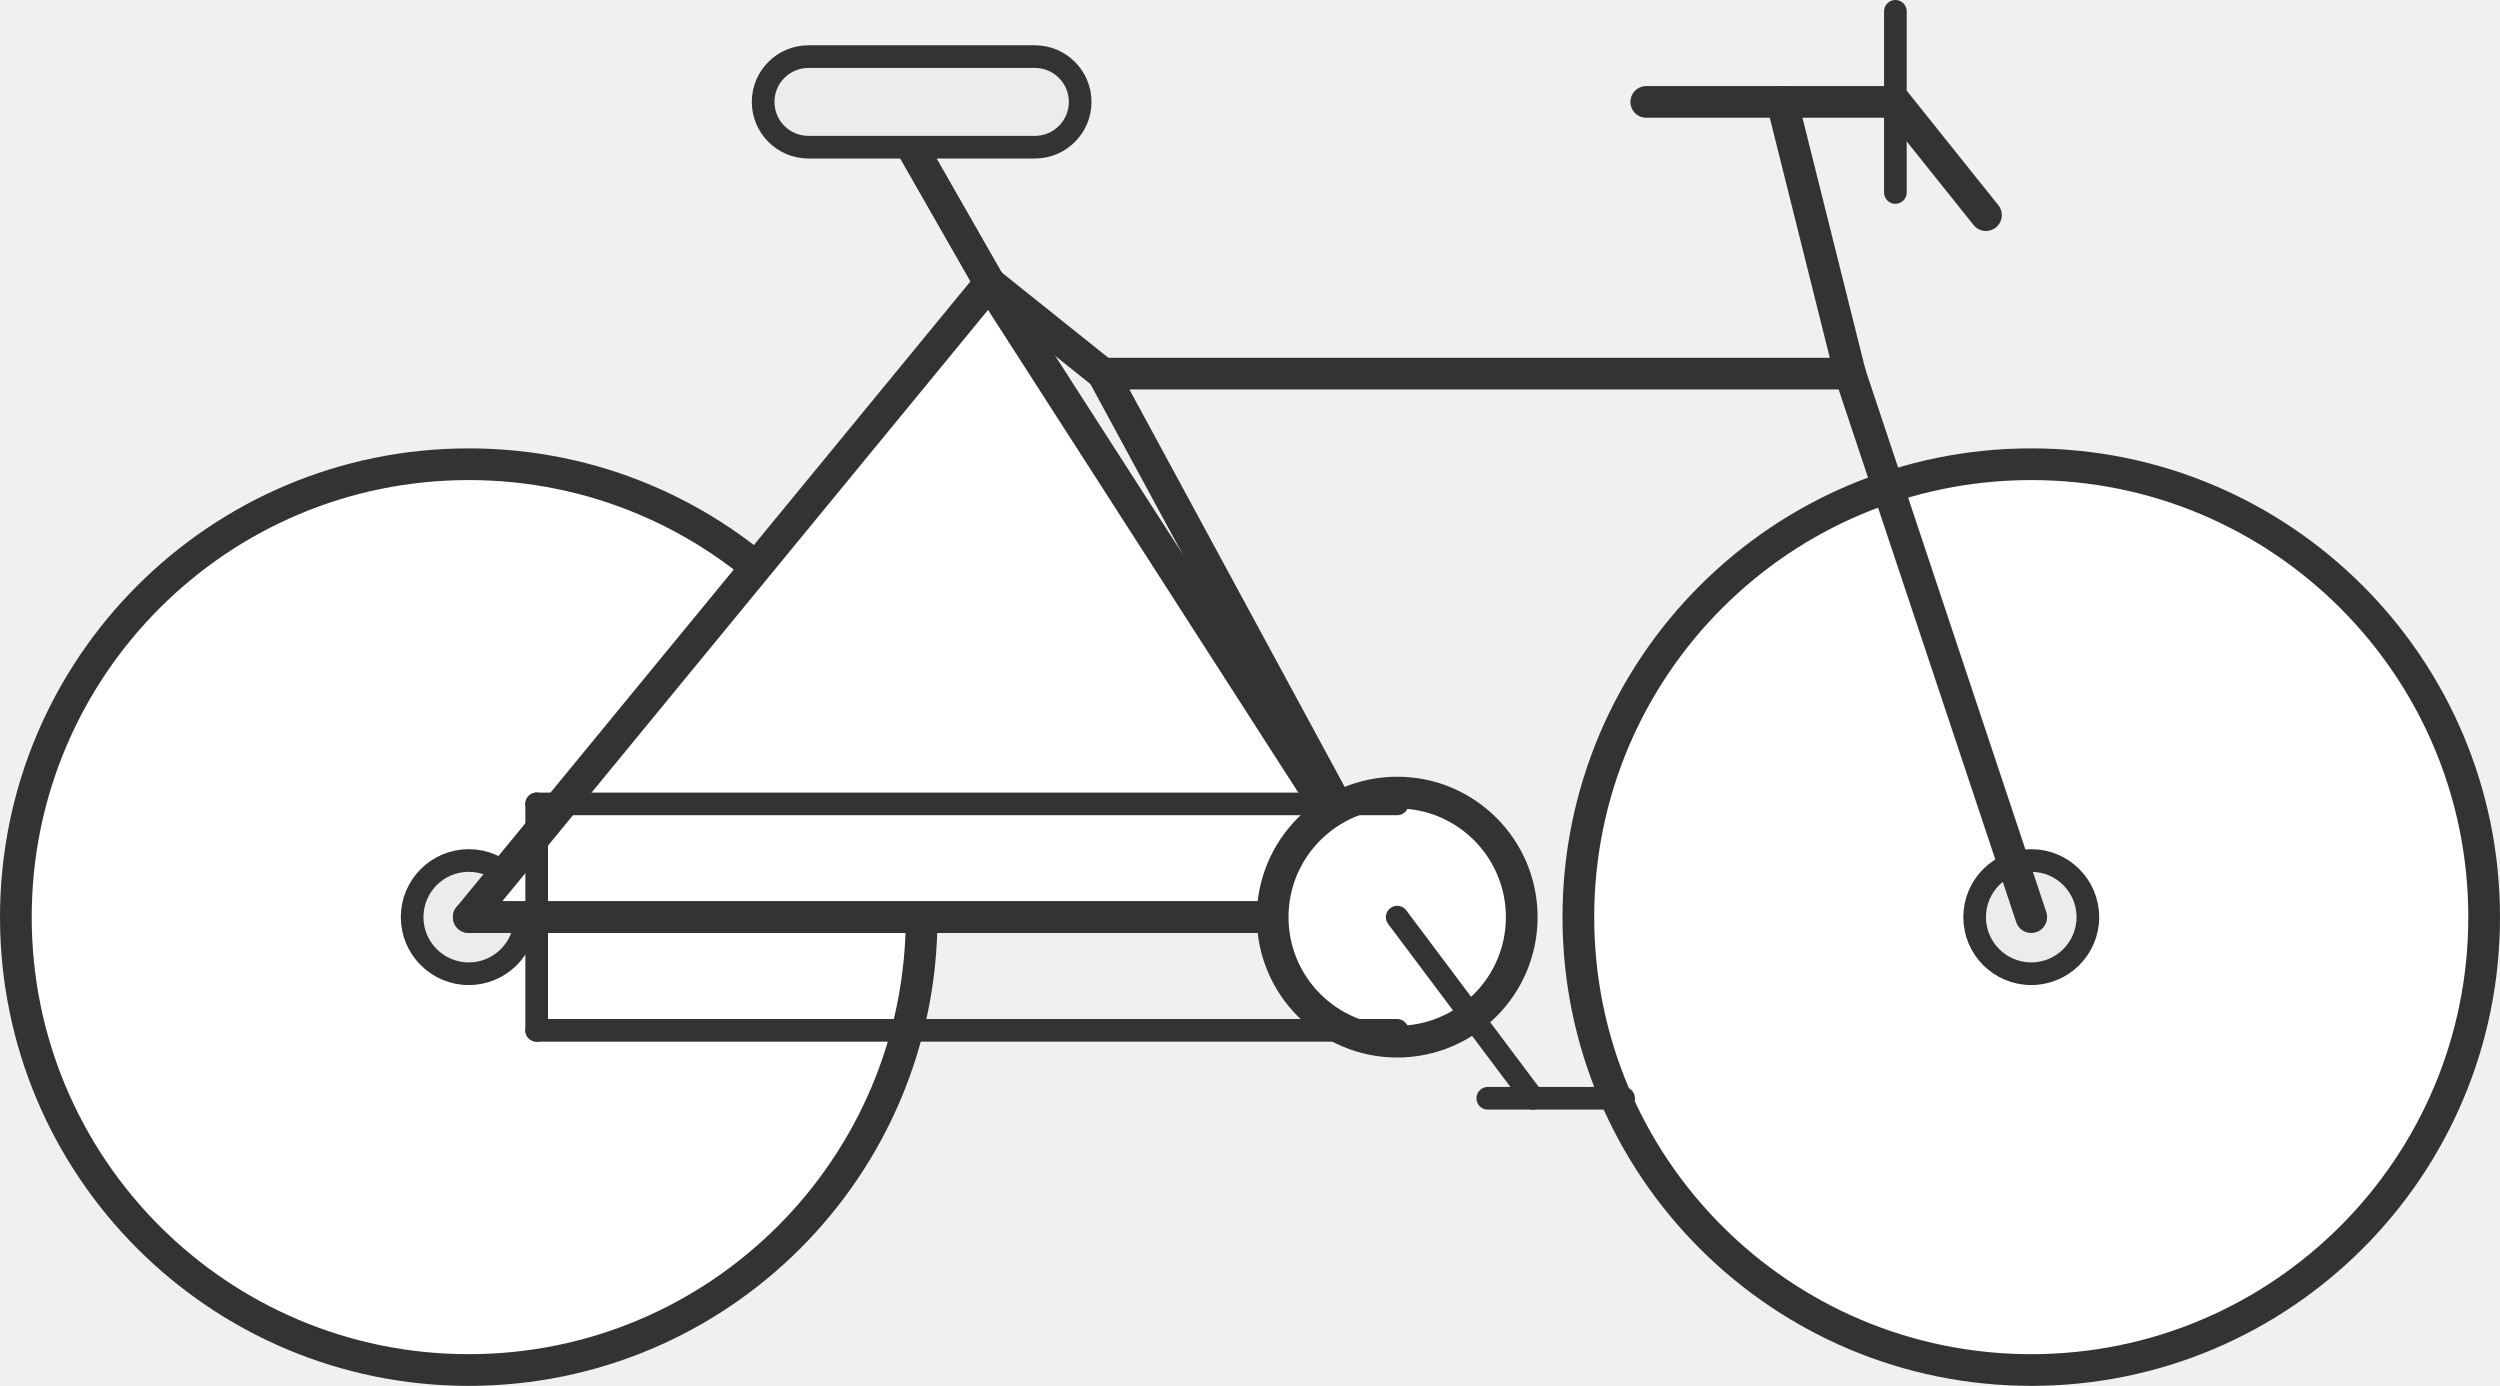
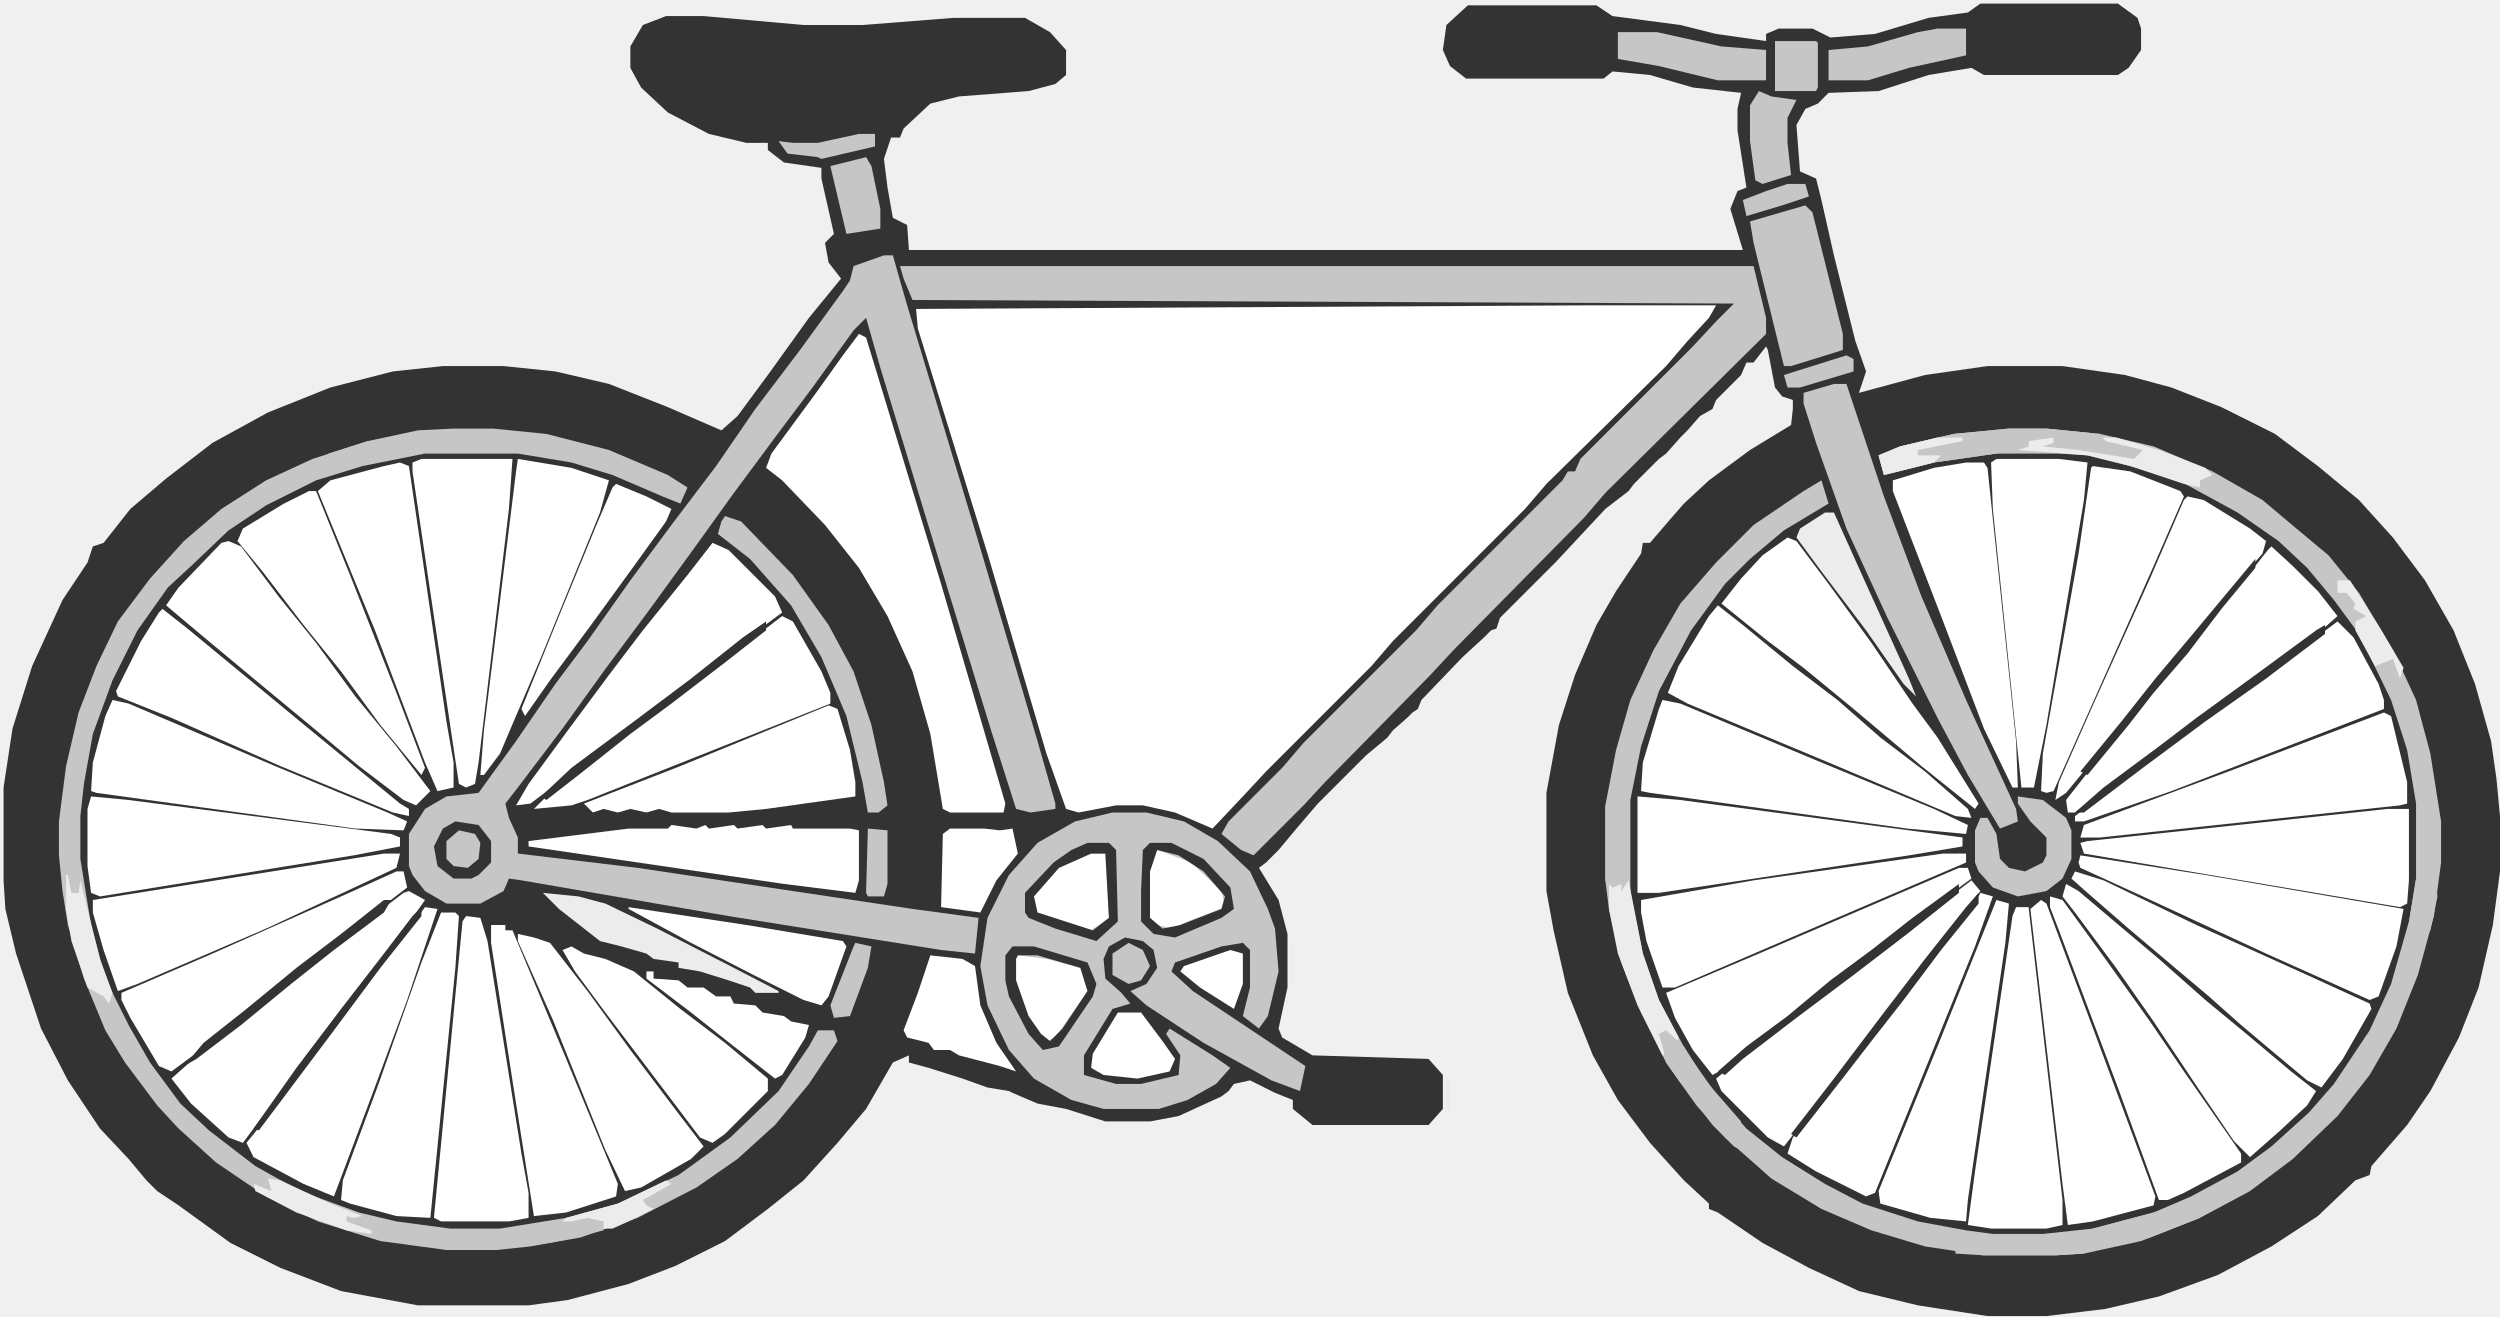
- <svg xmlns="http://www.w3.org/2000/svg" viewBox="0 0 110.4 61.2">
-   <g transform="translate(0 0)">
-     <g transform="translate(0 0)">
-       <g transform="translate(-4.3 -7.5)">
-         <circle cx="25" cy="48" r="20" fill="#ffffff" stroke="#333333" stroke-width="1.4" stroke-linejoin="round" stroke-linecap="round" />
-         <circle cx="94" cy="48" r="20" fill="#ffffff" stroke="#333333" stroke-width="1.4" stroke-linejoin="round" stroke-linecap="round" />
-         <circle cx="25" cy="48" r="2.5" fill="#ececec" stroke="#333333" stroke-width="1" stroke-linejoin="round" stroke-linecap="round" />
-         <circle cx="94" cy="48" r="2.5" fill="#ececec" stroke="#333333" stroke-width="1" stroke-linejoin="round" stroke-linecap="round" />
-         <polygon points="25,48 48,20 66,48" fill="#ffffff" stroke="#333333" stroke-width="1.4" stroke-linejoin="round" stroke-linecap="round" />
-         <polyline points="25,48 66,48 53,24 86,24 94,48" fill="none" stroke="#333333" stroke-width="1.4" stroke-linejoin="round" stroke-linecap="round" />
-         <line x1="48" y1="20" x2="53" y2="24" stroke="#333333" stroke-width="1.4" stroke-linejoin="round" stroke-linecap="round" />
-         <circle cx="66" cy="48" r="5.5" fill="#ffffff" stroke="#333333" stroke-width="1.4" stroke-linejoin="round" stroke-linecap="round" />
-         <line x1="66" y1="48" x2="72" y2="56" stroke="#333333" stroke-width="1" stroke-linejoin="round" stroke-linecap="round" />
-         <line x1="70" y1="56" x2="76" y2="56" stroke="#333333" stroke-width="1" stroke-linejoin="round" stroke-linecap="round" />
-         <line x1="66" y1="43" x2="28" y2="43" stroke="#333333" stroke-width="1" stroke-linejoin="round" stroke-linecap="round" />
-         <line x1="66" y1="53" x2="28" y2="53" stroke="#333333" stroke-width="1" stroke-linejoin="round" stroke-linecap="round" />
-         <line x1="28" y1="43" x2="28" y2="53" stroke="#333333" stroke-width="1" stroke-linejoin="round" stroke-linecap="round" />
-         <line x1="48" y1="20" x2="44" y2="13" stroke="#333333" stroke-width="1.4" stroke-linejoin="round" stroke-linecap="round" />
-         <rect x="38" y="10" width="14" height="4" rx="2" fill="#ececec" stroke="#333333" stroke-width="1" stroke-linejoin="round" stroke-linecap="round" />
-         <line x1="86" y1="24" x2="83" y2="12" stroke="#333333" stroke-width="1.4" stroke-linejoin="round" stroke-linecap="round" />
-         <path d="M77 12 L88 12 L92 17" fill="none" stroke="#333333" stroke-width="1.4" stroke-linejoin="round" stroke-linecap="round" />
-         <line x1="88" y1="8" x2="88" y2="16" stroke="#333333" stroke-width="1" stroke-linejoin="round" stroke-linecap="round" />
-       </g>
-     </g>
-   </g>
+ <svg xmlns="http://www.w3.org/2000/svg" viewBox="0 0 140 73.7">
+   <path d="M110.9 0.2L118.6 0.2L119.7 1L119.9 1.6L119.9 2.8L119.2 3.8L118.6 4.2L111.1 4.2L110.4 3.8L108 4.2L105.2 5.1L102.4 5.2L101.8 5.8L101.1 6.1L100.6 7L100.8 9.6L101.7 10L102 11.2L102.7 14.3L103.9 19.1L104.5 20.8L104.1 22L107.8 21L111.3 20.5L115.5 20.5L119 21L121.6 21.7L124.4 22.8L127.4 24.3L129.8 26.1L132.1 28L134 30.1L135.8 32.5L137.4 35.3L138.6 38.3L139.5 41.5L139.8 43.6L140 45.7L140 48.8L139.6 51.8L138.8 55.3L137.7 58.1L136.1 61.1L134.8 63L132.8 65.3L132.7 65.8L131.9 66.1L129.8 68.1L127.2 69.8L124.2 71.4L120.9 72.6L117.9 73.3L114.6 73.7L111.3 73.7L107.4 73.1L104.1 72.3L101.3 71L98.7 69.6L96.2 67.9L95.7 67.7L95.7 67.4L94.3 66.1L92.4 64L90.6 61.6L89.2 59.1L87.8 55.6L87 52.1L86.6 49.9L86.6 44.4L87.3 40.6L88.2 37.8L89.4 35L90.5 33.1L91.9 31L92 30.4L92.4 30.4L93.6 29L94.3 28.2L95.7 26.9L98 25.2L100.3 23.8L100.4 22.9L100.4 22.4L99.8 22.2L99.4 21.7L99 19.6L98.9 19.4L98.2 20.3L97.8 20.3L97.5 21L96.1 22.4L95.9 22.9L95.2 23.3L94.5 24.1L94.1 24.5L93.3 25.4L92.9 25.7L92.4 26.2L91.5 27.1L91.2 27.5L89.9 28.5L87.1 31.5L84 34.6L83.8 35.2L83.5 35.3L83.1 35.7L81.9 36.8L79.6 39.2L79.4 39.7L79.1 39.9L78.8 40.2L78 40.9L77.7 41.3L76.5 42.3L73.8 45L72.6 46.4L71.6 47.6L70.9 48.3L70.5 48.6L71.6 50.4L72.1 52.3L72.1 55.3L71.6 57.6L71.8 58.1L73.5 59.1L80 59.3L80.8 60.2L80.8 62.1L80 63L73.5 63L72.4 62.1L72.4 61.6L71.4 61.2L70 60.5L69.1 60.7L68.8 61.1L68.4 61.4L66 62.5L64.4 62.8L61.9 62.8L59.7 62.1L58.1 61.8L56.7 61.2L56.5 61.1L55.3 60.9L53.9 60.4L52 59.8L50.9 59.5L50.9 59.1L50 59.5L48.5 62.1L46.9 64L45 66.1L43 67.7L40.6 69.5L37.8 70.9L35.2 71.9L31.8 72.8L29.6 73.1L23.4 73.1L19.1 72.3L15.7 71L12.9 69.6L10 67.5L8.8 66.7L8.2 66.1L7.2 64.9L5.6 63.2L3.8 60.5L2.3 57.6L0.9 53.4L0.3 50.9L0.2 49.3L0.2 44.1L0.7 40.8L1.8 37.3L3.5 33.6L4.9 31.5L5.2 30.6L5.8 30.4L7.3 28.5L9.3 26.8L11.9 24.8L15 23.1L18.5 21.7L22 20.8L24.8 20.5L28.2 20.5L31.1 20.8L34.1 21.5L37.4 22.8L40.4 24.1L41.3 23.3L43 21L45.3 17.8L47.1 15.6L46.4 14.7L46.2 13.6L46.7 13.1L46 10L46 9.4L43.9 9.1L43 8.4L43 8L41.8 8L39.7 7.5L37.4 6.3L35.9 4.9L35.3 3.8L35.3 2.6L36 1.4L37.3 0.9L39.4 0.9L45 1.4L48.3 1.4L53.4 1L57.4 1L58.8 1.8L59.7 2.8L59.7 4.2L59.1 4.7L57.6 5.1L53.7 5.4L52.1 5.8L50.6 7.2L50.4 7.7L49.9 7.7L49.5 8.9L49.7 10.5L50 12.2L50.8 12.6L50.9 14L97.6 14L96.9 11.7L97.3 10.7L97.8 10.5L97.3 7.3L97.3 6.1L97.5 5.2L94.8 4.9L92.4 4.2L90.3 4L89.8 4.4L82.1 4.4L81.2 3.7L80.8 2.8L81 1.4L82.2 0.3L89.4 0.3L90.3 0.9L94.1 1.4L96.1 1.9L98.9 2.3L98.9 1.9L99.6 1.6L101.5 1.6L102.5 2.1L105 1.9L108 1L110.2 0.7Z" fill="#333333" />
+   <path d="M88.7 17.1L96.1 17.1L95.7 17.8L94.5 19.1L93.3 20.5L86.6 27.1L85.4 28.5L78 35.9L76.8 37.3L70.9 43.2L69.6 44.6L67.9 46.4L65.8 45.5L64 45.1L62.5 45.1L60.4 45.5L59.7 45.3L58.6 42.2L55.3 31L51.4 18.4L51.3 17.3Z" fill="#ffffff" />
+   <path d="M49.5 14.3L50 14.3L50.8 17.1L54.6 29.7L58.1 41.5L59.1 45L59.1 45.3L57.7 45.5L56.9 45.3L55.5 40.9L53.2 33.4L49.3 20.6L48.5 17.8L47.8 18.5L45.5 21.7L43.4 24.5L41.1 27.6L38.8 30.8L36.4 34.1L33.8 37.6L31.5 40.8L29 44.1L28.3 45L28.5 45.8L29 46.9L29 47.8L35.7 48.6L51.1 50.9L54.8 51.4L54.6 53.4L52.7 53.2L40.8 51.3L29.2 49.3L28.5 49.2L28.2 49.9L26.9 50.6L25 50.6L23.8 49.9L23.1 49L22.9 48.5L22.9 46.7L23.8 45.3L25 44.6L26.8 44.4L28.9 41.5L31.1 38.3L32.9 35.9L35.3 32.5L37.6 29.4L40.1 26.1L42.3 22.9L44.8 19.6L47.2 16.3L47.6 15.7L47.8 14.9Z" fill="#c6c6c6" />
+   <path d="M50.4 14.9L98.2 14.9L98.9 17.8L98.9 18.7L89.9 27.6L88.7 29L81.4 36.4L80.1 37.8L74.2 43.8L73 45.1L70.2 47.9L69.5 47.6L68.4 46.7L68.8 46L71.8 43L73 41.6L79.3 35.3L80.5 33.9L87.5 26.9L87.8 26.4L88.2 26.4L88.5 25.7L94.8 19.4L96.1 18L97.1 17L51.1 16.8L50.6 15.6Z" fill="#c6c6c6" />
+   <path d="M62.3 45.5L64.2 45.5L66.3 46L68.2 47.1L70 48.8L71 50.9L71.4 52L71.6 54.4L71 56.9L70.5 57.6L69.6 56.9L70 55.3L70 53.2L69.6 52.8L68.4 53L65.8 53.9L65.6 54.4L66.8 55.5L71 58.3L73.1 59.7L72.8 61.1L71.2 60.5L67.4 58.4L64.2 56.3L63.3 55.5L64.2 55.1L64.8 54.2L64.6 53.2L64 52.7L63 52.5L62.1 53L61.8 53.7L61.9 54.8L62.8 55.6L63.3 56.2L62.3 56.5L60.7 59.1L60.7 60.2L62.5 60.7L63.9 60.7L66 60.2L66.1 59.1L65.3 57.9L65.5 57.6L67.9 59.1L68.9 59.8L68.1 60.7L66.5 61.6L64.9 62.1L61.8 62.1L60 61.6L57.9 60.4L56.5 58.8L55.3 56.3L54.9 54.1L55.3 51.4L56.5 49L58.1 47.2L60.2 46Z" fill="#c6c6c6" />
+   <path d="M112.5 24L114.6 24L117.6 24.3L120.6 25L123.9 26.4L126.7 28L128.6 29.6L130.4 31.1L132.1 33.2L134 36.4L135.3 39.2L136.1 42.2L136.7 46L136.7 48.3L136.3 51.3L135.4 54.6L134.2 57.6L132.7 60.2L130.9 62.5L128.4 64.9L126 66.7L123.2 68.2L119.9 69.5L116.7 70.2L115.1 70.3L111.1 70.3L107.8 69.8L104.8 68.9L102 67.7L99.2 66L96.6 63.7L95 61.9L93.3 59.5L91.9 56.7L90.8 53.9L90.1 50.9L89.9 49.3L89.9 45.1L90.5 42L91.3 39.2L92.6 36.4L94.1 33.8L96.1 31.5L98.2 29.4L101 27.5L102 26.9L102.4 28.2L99.9 29.7L98 31.3L96.6 32.7L94.7 35.3L92.9 38.7L91.9 41.8L91.3 44.8L91.3 49.9L92 53.4L92.9 56L94.5 59L96.2 61.4L97.8 63.2L99.8 64.8L102.2 66.3L104.3 67.4L107.4 68.4L110.1 68.9L111.6 69.1L114.4 69.1L117.2 68.8L120.6 67.9L122.7 67L125.3 65.6L127.2 64.2L129.3 62.3L130.7 60.7L132.7 57.7L133.9 55.1L134.9 51.6L135.3 49.2L135.3 45L134.8 42L133.9 39.2L132.1 35.5L130.7 33.6L129.2 31.8L127.6 30.3L125.3 28.7L122 26.9L119.3 26.1L116.9 25.5L115.3 25.4L111.8 25.4L108.3 25.9L105.5 26.6L105.2 25.5L106.4 25L109.4 24.3Z" fill="#c6c6c6" />
+   <path d="M25.4 24L27.6 24L30.6 24.3L34.1 25.2L37.4 26.6L38.5 27.3L38.1 28.2L37.1 27.8L34.3 26.6L32 25.9L29 25.4L23.8 25.4L20.3 26.1L17.7 26.9L14.9 28.3L12.8 29.7L10.7 31.7L9.4 32.9L7.7 35.3L6.3 38.1L5.2 41.1L4.7 43.9L4.5 45.7L4.5 48.1L5.1 51.8L5.9 54.8L7.2 57.4L8.4 59.5L10.1 61.8L11.7 63.3L14.3 65.3L16.8 66.7L20.1 67.9L22.2 68.4L25.2 68.8L28 68.8L31.7 68.2L34.6 67.4L38 65.8L40.9 63.7L43.6 61.1L45.3 58.6L45.8 57.7L46.7 57.7L46.9 58.3L45.3 60.7L43.4 63L41.3 64.9L39 66.5L35.7 68.2L32.5 69.3L29.7 69.8L27.8 70L25 70L21.3 69.5L17.8 68.4L14.9 67L12.1 65.1L10 63.2L8.8 61.9L7 59.5L5.9 57.7L4.7 54.8L3.8 51.8L3.5 49.9L3.3 47.9L3.3 46L3.7 42.9L4.4 39.9L5.4 37.3L6.6 34.8L8.4 32.4L10.3 30.3L12.4 28.5L14.9 26.9L17.5 25.7L20.6 24.7L23.4 24.1Z" fill="#c6c6c6" />
+   <path d="M48.1 18.7L48.5 18.9L52.7 32.7L56.3 45L56.2 45.5L53.2 45.5L52.8 45.3L52.1 41.1L51.1 37.6L49.7 34.5L48.1 31.8L46.2 29.4L43.8 26.9L42.9 26.2L43.2 25.4L45.7 22L47.2 19.9Z" fill="#ffffff" />
+   <path d="M23.6 25.7L28.7 25.7L28.5 28.5L26.8 42.7L26.6 43.9L26.1 44.1L25.7 43.9L24 32.5L23.1 26.4L23.1 25.9Z" fill="#ffffff" />
+   <path d="M12.8 30.3L13.5 30.6L15.6 33.4L17.7 36L19.9 39L22.2 41.8L24.1 44.3L23.3 45.1L22.6 44.8L20.1 42.9L17.1 40.4L14.2 38L11.2 35.5L9.3 33.9L10 32.9L12.4 30.4Z" fill="#ffffff" />
+   <path d="M111.8 25.7L115.3 25.7L116.9 25.9L116.7 28L114.6 40.6L113.9 44.1L113.2 44.1L111.6 28.5L111.5 25.9Z" fill="#ffffff" />
+   <path d="M96.2 33.9L97.6 35L100.4 37.3L102.9 39.2L105.3 41.3L107.8 43.2L110.2 45.3L110.4 45.8L109.5 45.7L102.4 42.7L94.5 39.4L93.4 38.8L94 37.3L95.7 34.5Z" fill="#ffffff" />
+   <path d="M127.2 30.6L128.4 31.7L129.8 33.1L130.9 34.5L130 35.3L127.6 37.1L124.2 39.5L120.9 42L117.6 44.4L116.2 45.5L115.8 45.5L115.7 44.8L117.9 42L119.3 40.2L121.6 37.4L123.9 34.6L125.5 32.7L127 30.8Z" fill="#ffffff" />
+   <path d="M22.9 49.9L23.8 50.4L23.1 51.4L20.3 55.1L18.2 57.9L15.7 61.2L13.6 64L12.8 63.7L10.7 61.8L9.6 60.4L11.4 58.8L13.8 56.9L16.6 54.6L18.9 52.8L22.6 50Z" fill="#ffffff" />
+   <path d="M22.4 25.9L22.9 26.1L25 40.4L25.4 42.7L25.4 44.1L24.5 44.3L23.8 42.7L21 35.3L17.8 27.5L18.5 26.9L21.5 26.1Z" fill="#ffffff" />
+   <path d="M116.2 48.8L117.8 49.3L123 51.8L129.2 54.6L132.7 56.2L132.8 56.5L131.2 59.3L130 60.9L129.2 60.5L127.4 59L125.5 57.4L123.7 55.8L121.8 54.2L119.2 52L116.9 50L116 49.2Z" fill="#ffffff" />
+   <path d="M110.9 50L111.6 50.2L110.6 53L107.6 60.4L105 66.8L104.5 67L101.7 65.6L100.1 64.6L100.4 63.7L102.5 61.1L104.8 58.1L106.6 55.8L108.7 53L110.6 50.6Z" fill="#ffffff" />
+   <path d="M117.2 26.1L119.3 26.4L122.1 27.5L122.3 27.8L120.6 31.7L117.8 38L115 44.3L114.6 44.4L114.3 44.3L114.4 42.2L116.4 31L117.1 26.2Z" fill="#ffffff" />
+   <path d="M39.9 30.4L40.8 30.8L43.4 33.4L43.8 34.3L41.5 36L38.5 38.3L35.3 40.8L32.5 42.9L29.7 45L28.9 45.1L29.6 43.9L31.8 40.9L34.1 37.8L36 35.3L38.5 32.2Z" fill="#ffffff" />
+   <path d="M91.7 44.6L94.1 44.8L109.9 46.9L109.9 47.4L106.9 47.9L92.9 50L91.7 50Z" fill="#ffffff" />
+   <path d="M93.1 39.2L94.1 39.4L102 42.7L108.3 45.3L110.2 46.2L110.1 46.7L106.8 46.4L92.4 44.4L91.9 44.3L92 42.7L92.9 39.7Z" fill="#ffffff" />
+   <path d="M43.8 34.5L44.4 34.8L46 37.6L46.5 38.8L46.5 39.4L32.9 44.8L32 45.1L29.9 45.3L30.8 44.4L33.4 42.3L35.5 40.8L37.8 39L40.8 36.8Z" fill="#ffffff" />
+   <path d="M130.9 34.8L131.8 35.7L133.2 38.3L133.5 39.2L133.5 39.7L130.4 40.9L121.6 44.3L116.7 46L116.2 46L116.2 45.7L119.5 43.2L122.8 40.8L126.3 38.1L129.7 35.7Z" fill="#ffffff" />
+   <path d="M116.5 47.9L123.5 49L134.6 50.9L134.2 53L133.2 55.8L132.7 56L126.9 53.4L120 50.2L116.5 48.6L116.4 48.3Z" fill="#ffffff" />
+   <path d="M26.1 51.3L26.9 51.4L27.3 52.7L29.2 64.6L29.6 66.8L29.6 68.2L28.5 68.4L24.7 68.4L24.3 68.2L25.9 51.6Z" fill="#ffffff" />
+   <path d="M133.7 45.3L134.9 45.3L134.9 49.3L134.8 50.6L134.4 50.8L116.7 47.8L116.5 47.2L116.9 47.1Z" fill="#ffffff" />
+   <path d="M110.4 49.3L110.9 49.9L108.8 52.5L106.8 55.3L104.3 58.4L102.7 60.5L101 62.8L99.9 64.2L99 63.7L96.4 61.1L96.1 60.4L99.2 57.9L102.4 55.5L105.5 53L108.3 50.9Z" fill="#ffffff" />
+   <path d="M110.1 25.9L111.1 25.9L111.3 26.2L112.9 41.5L113 44.1L112.7 44.1L111.1 40.8L108.7 34.5L106 27.5L106 26.9L108.3 26.2Z" fill="#ffffff" />
+   <path d="M112.9 50.8L113.6 50.8L115.5 67.2L115.5 68.6L114.6 68.8L111.5 68.8L110.2 68.6L110.6 65.6L112.7 51.3Z" fill="#ffffff" />
+   <path d="M24.7 51.1L25.5 51.1L25.7 51.3L25.5 54.2L24.1 68.2L22.2 68.1L19.6 67.4L19.1 67.2L19.2 66.1L21.2 60.7L23.6 53.9Z" fill="#ffffff" />
+   <path d="M100.1 30.1L100.6 30.3L102.4 32.7L104.8 36L107.1 39.4L108.5 41.3L110.8 45L110.6 45.3L107.6 42.9L105.7 41.3L103.8 39.7L101 37.4L99 35.9L96.4 33.8L97.5 32.4L98.7 31.1Z" fill="#ffffff" />
+   <path d="M5.1 44.6L7.2 44.8L21.9 46.7L22.4 46.9L22.4 47.4L19.8 47.9L5.6 50.2L5.1 50L4.9 48.5L4.9 45.3Z" fill="#ffffff" />
+   <path d="M102.7 21.5L103.4 21.5L105.5 27.8L107.6 33.4L110.1 39.2L112.9 45.3L113 46L112 46.4L110.2 43.4L108.5 40.2L105.7 34.6L103.4 29.6L101.7 24.8L101 22.6L101 22Z" fill="#c6c6c6" />
+   <path d="M23.8 50.8L24.5 50.9L22.8 56L20.8 61.4L18.7 67L17 66.3L14.2 64.8L13.8 64L15.6 61.8L18 58.4L20.8 54.8L22.4 52.7Z" fill="#ffffff" />
+   <path d="M6.3 39.2L7.2 39.4L15.4 42.9L21.7 45.5L22.8 46L22.6 46.5L19.9 46.4L5.4 44.4L5.1 44.3L5.2 42.7L5.9 40.1Z" fill="#ffffff" />
+   <path d="M108.8 47.8L110.1 47.8L110.1 48.3L102.4 51.6L93.8 55.3L93.1 55.3L92.2 52.7L91.9 51.1L91.9 50.4L98.2 49.3Z" fill="#ffffff" />
+   <path d="M111.8 50.4L112.5 50.6L112.3 52.8L110.2 67.2L110.1 68.4L108.1 68.2L105.3 67.4L105.2 66.7L108.5 58.6Z" fill="#ffffff" />
+   <path d="M114.3 50.4L114.6 50.6L117.4 58.1L120 65.1L120.7 67L120.6 67.5L117.2 68.4L115.8 68.6L115.5 66.3L113.7 50.9Z" fill="#ffffff" />
+   <path d="M109.7 48.6L110.2 48.6L110.4 49.2L107.1 51.6L104.6 53.5L102.4 55.3L99.9 57.2L96.8 59.7L95.9 60.2L94.8 58.8L93.8 57L93.3 55.6L98.5 53.4L105.5 50.4Z" fill="#ffffff" />
+   <path d="M133.5 39.9L133.9 40.1L134.8 43.8L134.8 45L134.4 45.1L117.6 46.9L116.5 46.9L116.7 46.2L124.8 43.2Z" fill="#ffffff" />
+   <path d="M21.5 47.8L22.4 47.8L22.2 48.6L14.9 52L7.7 55.1L6.6 55.5L5.8 53.2L5.2 51.1L5.2 50.4Z" fill="#ffffff" />
+   <path d="M115.7 49.5L116.4 49.9L119 52.1L120.9 53.7L123.5 56L125.8 57.9L128.3 60L129.7 61.1L129.2 61.9L127.7 63.3L126 64.8L125.1 63.9L123.2 61.1L120.6 57.2L118.5 54.2L116.2 51.1L115.5 50.2Z" fill="#ffffff" />
+   <path d="M114.8 50.2L115.5 50.4L117.9 53.7L120.4 57.2L122.3 60L124.6 63.3L125.5 64.6L125.5 65.1L122.3 66.8L121.4 67.2L120.9 67.2L118.6 60.9L115.3 52.1L114.8 50.8Z" fill="#ffffff" />
+   <path d="M122.5 27.8L123.4 28L126 29.6L126.9 30.3L126.7 31L124.6 33.4L122.7 35.9L120.7 38.1L119.3 39.9L117.1 42.7L115.7 44.4L115.1 44.8L115.3 43.8L117.2 39.5L120.4 32.4L122.3 28Z" fill="#ffffff" />
+   <path d="M29 25.7L32 26.2L34.1 26.9L33.6 28.7L30.3 36.8L28 42.2L27.1 43.4L26.9 43.4L27.1 40.9L28.9 26.4Z" fill="#ffffff" />
+   <path d="M9.1 34.1L10.5 35.2L12.8 37.1L14.5 38.5L16.8 40.4L19.6 42.7L22.4 45L22.9 45.3L22.9 45.7L22 45.5L15.7 42.9L9.6 40.2L6.6 39L6.5 38.7L7.9 35.9L8.9 34.3Z" fill="#ffffff" />
+   <path d="M22.2 48.8L22.6 48.8L22.8 49.7L19.8 52L17 54.2L14.7 56L11.9 58.3L9.6 60L8.9 59.7L7.3 57L6.8 56L6.8 55.6L11.9 53.4L19.1 50.2Z" fill="#ffffff" />
+   <path d="M27.5 51.8L28.3 51.8L28.3 52.1L28.7 52.1L31.5 58.8L34.6 66.3L34.5 67L31.7 67.9L29.9 68.1L28.9 61.8L27.5 52.8Z" fill="#ffffff" />
+   <path d="M29 52.3L29.9 52.5L30.8 52.8L32.9 55.5L35.3 58.8L38.1 62.5L39.4 64.2L38.7 64.9L35.9 66.5L35 66.7L33.9 64.4L31 57.2L29 52.7Z" fill="#ffffff" />
+   <path d="M17.3 27.5L17.7 27.5L19.6 32.2L22.2 38.8L23.8 43L23.6 43.4L21.3 40.6L19.1 37.6L17 35L14.7 32L13.3 30.3L13.6 29.6L15.9 28.2Z" fill="#ffffff" />
+   <path d="M46.4 39.5L46.9 39.7L47.6 42L47.9 43.8L47.9 44.6L42.9 45.3L40.8 45.5L37.6 45.5L36.9 45.3L36.2 45.5L35.3 45.3L34.6 45.5L33.8 45.3L33.2 45.5L32.7 45L38.1 42.9Z" fill="#ffffff" />
+   <path d="M32 53L32.7 53.4L33.9 53.7L35.5 54.4L38.1 56.5L40.6 58.4L43 60.4L43 61.1L40.6 63.5L39.9 64L39.2 63.7L36.4 60L33.9 56.7L32.2 54.4L31.5 53.2Z" fill="#ffffff" />
+   <path d="M37.6 46.2L39 46.4L39.5 46.2L39.7 46.4L41.1 46.2L41.3 46.4L42.7 46.2L42.9 46.4L44.3 46.2L44.4 46.4L47.6 46.4L48.1 46.5L48.1 49.3L47.9 50L43.9 49.5L29.6 47.4L29.6 47.1L35.2 46.4L37.4 46.4Z" fill="#ffffff" />
+   <path d="M101.1 11.5L101.5 11.9L103.2 18.7L103.2 19.6L100.3 20.5L99.9 20.5L98.2 13.6L98 12.4Z" fill="#c6c6c6" />
+   <path d="M34.5 27.1L36.2 27.8L37.6 28.5L37.3 29.2L35.5 31.7L33.1 35L30.8 38.1L29.4 40.1L29.2 39.7L31.1 35L33.4 29.4L34.3 27.3Z" fill="#ffffff" />
+   <path d="M35.2 50.8L41.8 51.8L47.2 52.7L47.4 53L46.4 55.8L46 56.3L45 56L42.2 54.6L38.7 52.8L35.2 50.9Z" fill="#ffffff" />
+   <path d="M40.6 28.9L41.5 29.2L44.4 32.2L46.4 35L47.8 37.6L48.8 40.6L49.5 43.8L49.7 45.1L49.2 45.5L48.6 45.5L48.3 43.8L47.4 40.1L46 36.8L44.3 33.9L42 31.3L40.2 29.9L40.4 29.2Z" fill="#c6c6c6" />
+   <path d="M52.1 53.5L53.9 53.7L54.6 54.1L54.9 56.3L55.8 58.4L56.9 60L56 59.7L53.7 59.1L53.2 58.8L52.3 58.8L52 58.4L50.8 58.1L50.6 57.7L51.4 55.6Z" fill="#ffffff" />
+   <path d="M36.2 54.4L36.6 54.4L36.6 54.8L38 54.9L38.5 55.3L39.4 55.3L40.1 55.8L40.9 55.8L41.1 56.2L42.3 56.3L42.7 56.7L43.9 56.9L44.3 57.2L45.3 57.4L45.1 58.1L43.8 60.2L43.4 60.4L41.1 58.6L38.7 56.7L36.2 54.8Z" fill="#ffffff" />
+   <path d="M30.4 50L32.4 50.2L33.9 50.6L36.8 52L40.9 54.1L43.6 55.5L43.6 55.6L42.3 55.6L42 55.3L40.8 54.9L39.2 54.4L38 54.2L38 53.9L36.6 53.7L36.2 53.4L34.8 53L33.6 52.7L31.3 50.9Z" fill="#ececec" />
+   <path d="M53.2 46.4L55.1 46.4L56 46.5L56.7 46.4L57 47.8L55.8 49.3L54.9 51.1L52.7 50.8L52.8 46.7Z" fill="#ffffff" />
+   <path d="M90.6 1.8L92.8 1.8L96.4 2.6L98.9 2.8L98.9 4.5L96.2 4.5L92.9 3.7L90.6 3.3Z" fill="#c6c6c6" />
+   <path d="M112.5 24L114.6 24L117.6 24.3L117.9 24.7L120 25.2L119.5 25.7L116.4 25.2L114.4 25L115 24.8L115 24.5L113.6 24.7L113.6 25L111.8 25.4L108.3 25.9L105.5 26.6L105.2 25.5L106.4 25L109.4 24.3Z" fill="#c6c6c6" />
+   <path d="M113 44.6L114.4 44.8L115.7 45.8L116 46.5L116 48.1L115.5 49.2L114.6 49.9L113 50.2L111.6 49.7L110.8 48.8L110.6 48.3L110.6 46.5L110.9 45.8L111.3 45.8L111.8 46.7L112 48.1L112.5 48.6L113.4 48.8L114.4 48.3L114.6 47.9L114.6 46.9L113.7 46L113 45Z" fill="#c6c6c6" />
+   <path d="M102.2 28.7L102.7 28.7L104.5 32.7L106.9 38L107.3 39L106.6 38.3L104.5 35.3L102 32L100.6 30.1L100.8 29.6Z" fill="#ececec" />
+   <path d="M108.5 1.6L110.1 1.6L110.1 3.1L106.9 3.8L104.6 4.5L102.4 4.5L102.4 2.8L104.6 2.6L107.4 1.8Z" fill="#c6c6c6" />
+   <path d="M61.1 47.8L61.9 47.8L62.1 51.4L61.1 52.1L58.1 51.1L57.9 50.2L59.3 48.6Z" fill="#ffffff" />
+   <path d="M64.8 47.6L66.7 48.3L68.4 49.9L68.6 50.8L66.5 51.6L65.6 52L64.8 51.8L64.4 51.4L64.4 48.8Z" fill="#ffffff" />
+   <path d="M57 53.5L58.6 53.7L60.5 54.2L60.9 55.5L59.1 58.1L58.6 58.3L57.7 57.2L57 55.6L56.9 54.9L56.9 53.7Z" fill="#ffffff" />
+   <path d="M62.6 56.7L63.9 56.7L65.1 58.3L65.8 59.3L65.5 60L63.7 60.4L61.8 60.2L61.1 59.8L61.2 59Z" fill="#ffffff" />
+   <path d="M90.1 48.6L90.3 48.6L90.5 49.5L91.2 49.3L92 53.4L92.9 56L94 58.1L93.8 58.4L93.3 57.9L92.9 57.9L93.4 59.1L93.1 59.1L91.7 56.3L90.6 53.4L90.1 50.9Z" fill="#ececec" />
+   <path d="M98.5 5.1L99.2 5.4L100.6 5.6L100.1 6.6L100.1 8L100.3 9.8L98.7 10.3L98.3 10.1L98 7.9L98 5.9Z" fill="#c6c6c6" />
+   <path d="M93.3 57.7L94.3 58.6L95.5 60.5L97.5 62.8L97.3 63.7L98.5 64L98.7 64.4L98.3 64.4L98.2 64.8L97.1 64.2L95.9 63L94 60.5L93.3 59.5L93.1 58.6L92.9 57.9Z" fill="#c6c6c6" />
+   <path d="M48.5 8.8L48.8 9.3L49.3 11.7L49.3 12.8L47.4 13.1L46.5 9.3Z" fill="#c6c6c6" />
+   <path d="M60.9 47.2L62.1 47.2L62.5 47.6L62.6 51.6L61.4 52.7L59.1 52L57.6 51.4L57.4 51.1L57.4 50L59 48.3L60 47.6ZM61.1 47.8L59.3 48.6L57.9 50.2L58.1 51.1L61.2 52.1L62.1 51.4L61.9 47.8Z" fill="#333333" />
+   <path d="M56.7 53L57.9 53L60.9 53.9L61.4 55.1L61.2 55.8L59.3 58.6L58.4 58.8L57.6 57.9L56.5 55.8L56.3 54.9L56.3 53.5ZM57 53.5L56.9 53.7L56.9 54.9L57.6 56.9L58.3 57.9L58.8 58.3L59.5 57.6L60.9 55.5L60.5 54.2L58.1 53.5Z" fill="#333333" />
+   <path d="M25.5 46L26.8 46.2L27.5 47.1L27.5 48.3L26.8 49L26.4 49.2L25.4 49.2L24.5 48.5L24.3 47.4L24.8 46.4Z" fill="#333333" />
+   <path d="M64.4 47.2L65.6 47.2L67.4 48.1L68.9 49.7L69.1 50.9L68.4 51.4L65.8 52.5L64.6 52.3L63.9 51.6L63.9 49.9L64 47.6ZM64.8 47.6L64.4 48.8L64.4 51.4L65.1 52L66.1 51.8L68.4 50.9L68.6 50.2L67.4 48.8L66 47.9Z" fill="#333333" />
+   <path d="M113 24.5L115 24.5L115 24.8L119.5 25.5L119.5 25.2L117.2 24.7L117.2 24.5L118.5 24.5L120.9 25.2L123.5 26.2L123.9 26.6L123.2 26.9L123.2 27.3L122.3 27.1L119.3 26.1L116.9 25.5L113 25.2L113.6 25L113.6 24.7Z" fill="#ececec" />
+   <path d="M99.4 2.3L101.7 2.3L101.8 2.4L101.8 4.9L101.7 5.1L99.4 5.1Z" fill="#c6c6c6" />
+   <path d="M68.9 53.2L69.6 53.4L69.6 55.1L69.1 56.5L67.2 55.3L66.1 54.4L66.3 54.1Z" fill="#ffffff" />
+   <path d="M3.7 49L3.8 49L4 50L4.4 50L4.5 49.3L5.6 53.7L6.3 55.6L6.1 56.2L5.8 55.8L4.9 55.3L4 52.7L3.7 50.9Z" fill="#ececec" />
+   <path d="M15 66L15.7 66.1L18.5 67.4L20.3 68.1L19.8 68.2L19.4 68.1L19.4 68.4L20.8 68.9L20.8 69.1L19.4 68.9L16.6 67.9L14.3 66.7L14.2 66.3L15.2 66.7Z" fill="#ececec" />
+   <path d="M122.1 67.5L123.2 67.7L123.2 68.2L120.4 69.3L118.8 69.5L117.2 69.6L117.1 69.1L117.2 68.8L120.6 67.9Z" fill="#c6c6c6" />
+   <path d="M130.4 34.8ZM130.2 35L130.2 35.5L126.9 38L123.5 40.4L120 43L116.7 45.5L116.2 45.5L117.8 44.1L120.9 41.8L123 40.2L126.3 37.8L129.7 35.3Z" fill="#333333" />
+   <path d="M110.1 49.2ZM109.9 49.3ZM109.7 49.5L109.7 50L106.8 52.3L103.8 54.6L100.6 57L97.6 59.3L96.6 60.2L96.2 60L97.8 58.6L100.1 56.9L102.5 54.9L104.8 53.2L107.1 51.4Z" fill="#333333" />
+   <path d="M110.8 50L110.8 50.6L108.7 53.2L106.6 56L104.8 58.3L103.1 60.5L101.3 62.8L100.6 63.7L100.3 63.5L102.7 60.4L105.5 56.7L107.8 53.7L110.1 50.8ZM100.1 63.7Z" fill="#333333" />
+   <path d="M43 34.6ZM42.9 34.8L42.9 35.3L40.6 37.1L37.6 39.4L35.3 41.1L32.4 43.4L30.6 44.8L30.3 44.6L32 43L35.5 40.4L38.7 38L41.6 35.7Z" fill="#333333" />
+   <path d="M135.6 48.3L135.8 48.6L136.3 48.5L136.5 50.2L136.1 52.1L135.8 52.5L135.4 53.7L135.3 53.2L134.9 53.2L134.8 52.3L135.3 49.2L135.4 49.2Z" fill="#c6c6c6" />
+   <path d="M109.9 69.3L111.5 69.6L111.5 69.5L114.6 69.5L115.3 69.8L115.3 69.5L116.7 69.6L116.7 70.2L115.1 70.3L111.1 70.3L109.5 70.2L109.5 69.6Z" fill="#c6c6c6" />
+   <path d="M23.6 50.8L23.6 51.3L21.3 54.2L18.7 57.7L16.6 60.5L14.5 63.3L14.2 63.2L16.6 59.8L19.1 56.5L21.5 53.4L23.1 51.3ZM14 63.3Z" fill="#333333" />
+   <path d="M126.3 31.3L126.3 31.8L124.4 34.1L122.5 36.6L120.6 38.8L119.2 40.6L116.9 43.4L116.5 43.2L118.8 40.4L120.7 38L122.8 35.5L124.8 33.1ZM116.4 43.4ZM116.2 43.6Z" fill="#333333" />
+   <path d="M22.2 49.9ZM22 50ZM21.9 50.2ZM21.5 50.4L21.9 50.4L21.5 51.1L18.7 53.2L16.3 55.1L13.5 57.4L11 59.3L10.3 59.7L11.4 58.4L13.8 56.5L16.6 54.2L19.1 52.3Z" fill="#333333" />
+   <path d="M111.6 24.3L117.6 24.3L117.9 24.7L120 25.2L119.5 25.7L116.4 25.2L114.4 25L115 24.8L115 24.5L113.6 24.7L113.6 25L112.9 25.2L112.2 24.8Z" fill="#c6c6c6" />
+   <path d="M130.9 32.5L131.6 32.5L133.3 35.2L134.6 37.4L134.4 38L134 36.9L133 37.3L131.9 35.3L131.9 34.8L132.5 34.5L131.8 34.1L131.9 33.8L131.4 33.2L130.9 33.2Z" fill="#ececec" />
+   <path d="M47.9 52.8L48.8 53L48.6 54.2L47.6 56.9L46.7 57L46.5 56.3L47.8 53Z" fill="#c6c6c6" />
+   <path d="M89.9 45.1L90.3 45.7L91.2 45.5L91.2 49.3L90.8 49.9L90.8 49.5L90.3 49.7L89.9 49.3Z" fill="#c6c6c6" />
+   <path d="M48.6 46.4L49.7 46.5L49.7 49.5L49.5 50.2L48.6 50.2L48.5 50Z" fill="#c6c6c6" />
+   <path d="M37.3 66.1L37.6 66.3L36 67.2L36.2 67.5L36.6 67.7L35.2 68.4L34.3 68.8L33.4 68.8L33.2 68.4L31.3 68.6L31.7 68.2L34.6 67.4Z" fill="#ececec" />
+   <path d="M20.6 24.7L21.9 24.8L21.7 25.7L18.7 26.4L18.2 26.1L18.4 25.4Z" fill="#c6c6c6" />
+   <path d="M63.2 52.8L64 53.2L64.4 54.1L63.9 54.9L63.2 55.1L62.3 54.6L62.3 53.4Z" fill="#c6c6c6" />
+   <path d="M100.1 10.3L101.1 10.3L101.3 11L99.8 11.5L97.8 12.1L97.6 11.2L98.9 10.7Z" fill="#c6c6c6" />
+   <path d="M32.9 68.2L33.8 68.4L33.8 68.9L30.8 69.6L29 69.6L29.2 68.9L30.6 68.9L30.8 68.4L32 68.4Z" fill="#c6c6c6" />
+   <path d="M48.1 7.5L49 7.5L49 8.2L46 8.9L45.8 8.8L44.1 8.6L43.6 7.9L44.4 8L45.8 8Z" fill="#c6c6c6" />
+   <path d="M108.5 24.5L109.9 24.5L109.9 24.7L107.4 25.2L107.4 25.5L108.7 25.5L108.3 25.9L105.5 26.6L105.2 25.5L106.4 25Z" fill="#ececec" />
+   <path d="M103.4 19.9L103.8 20.1L103.8 20.8L100.8 21.7L100.1 21.7L99.9 21Z" fill="#c6c6c6" />
+   <path d="M25.7 46.5L26.6 46.7L26.9 47.2L26.8 48.1L26.2 48.6L25.4 48.5L25 48.1L25 47.1Z" fill="#c6c6c6" />
+   <path d="M72.3 52.7L72.4 52.7L72.4 54.9L72.3 54.9Z" fill="#ececec" />
+   <path d="M81 60.4L81.2 60.4L81.2 62.1L81 62.1Z" fill="#ececec" />
</svg>
